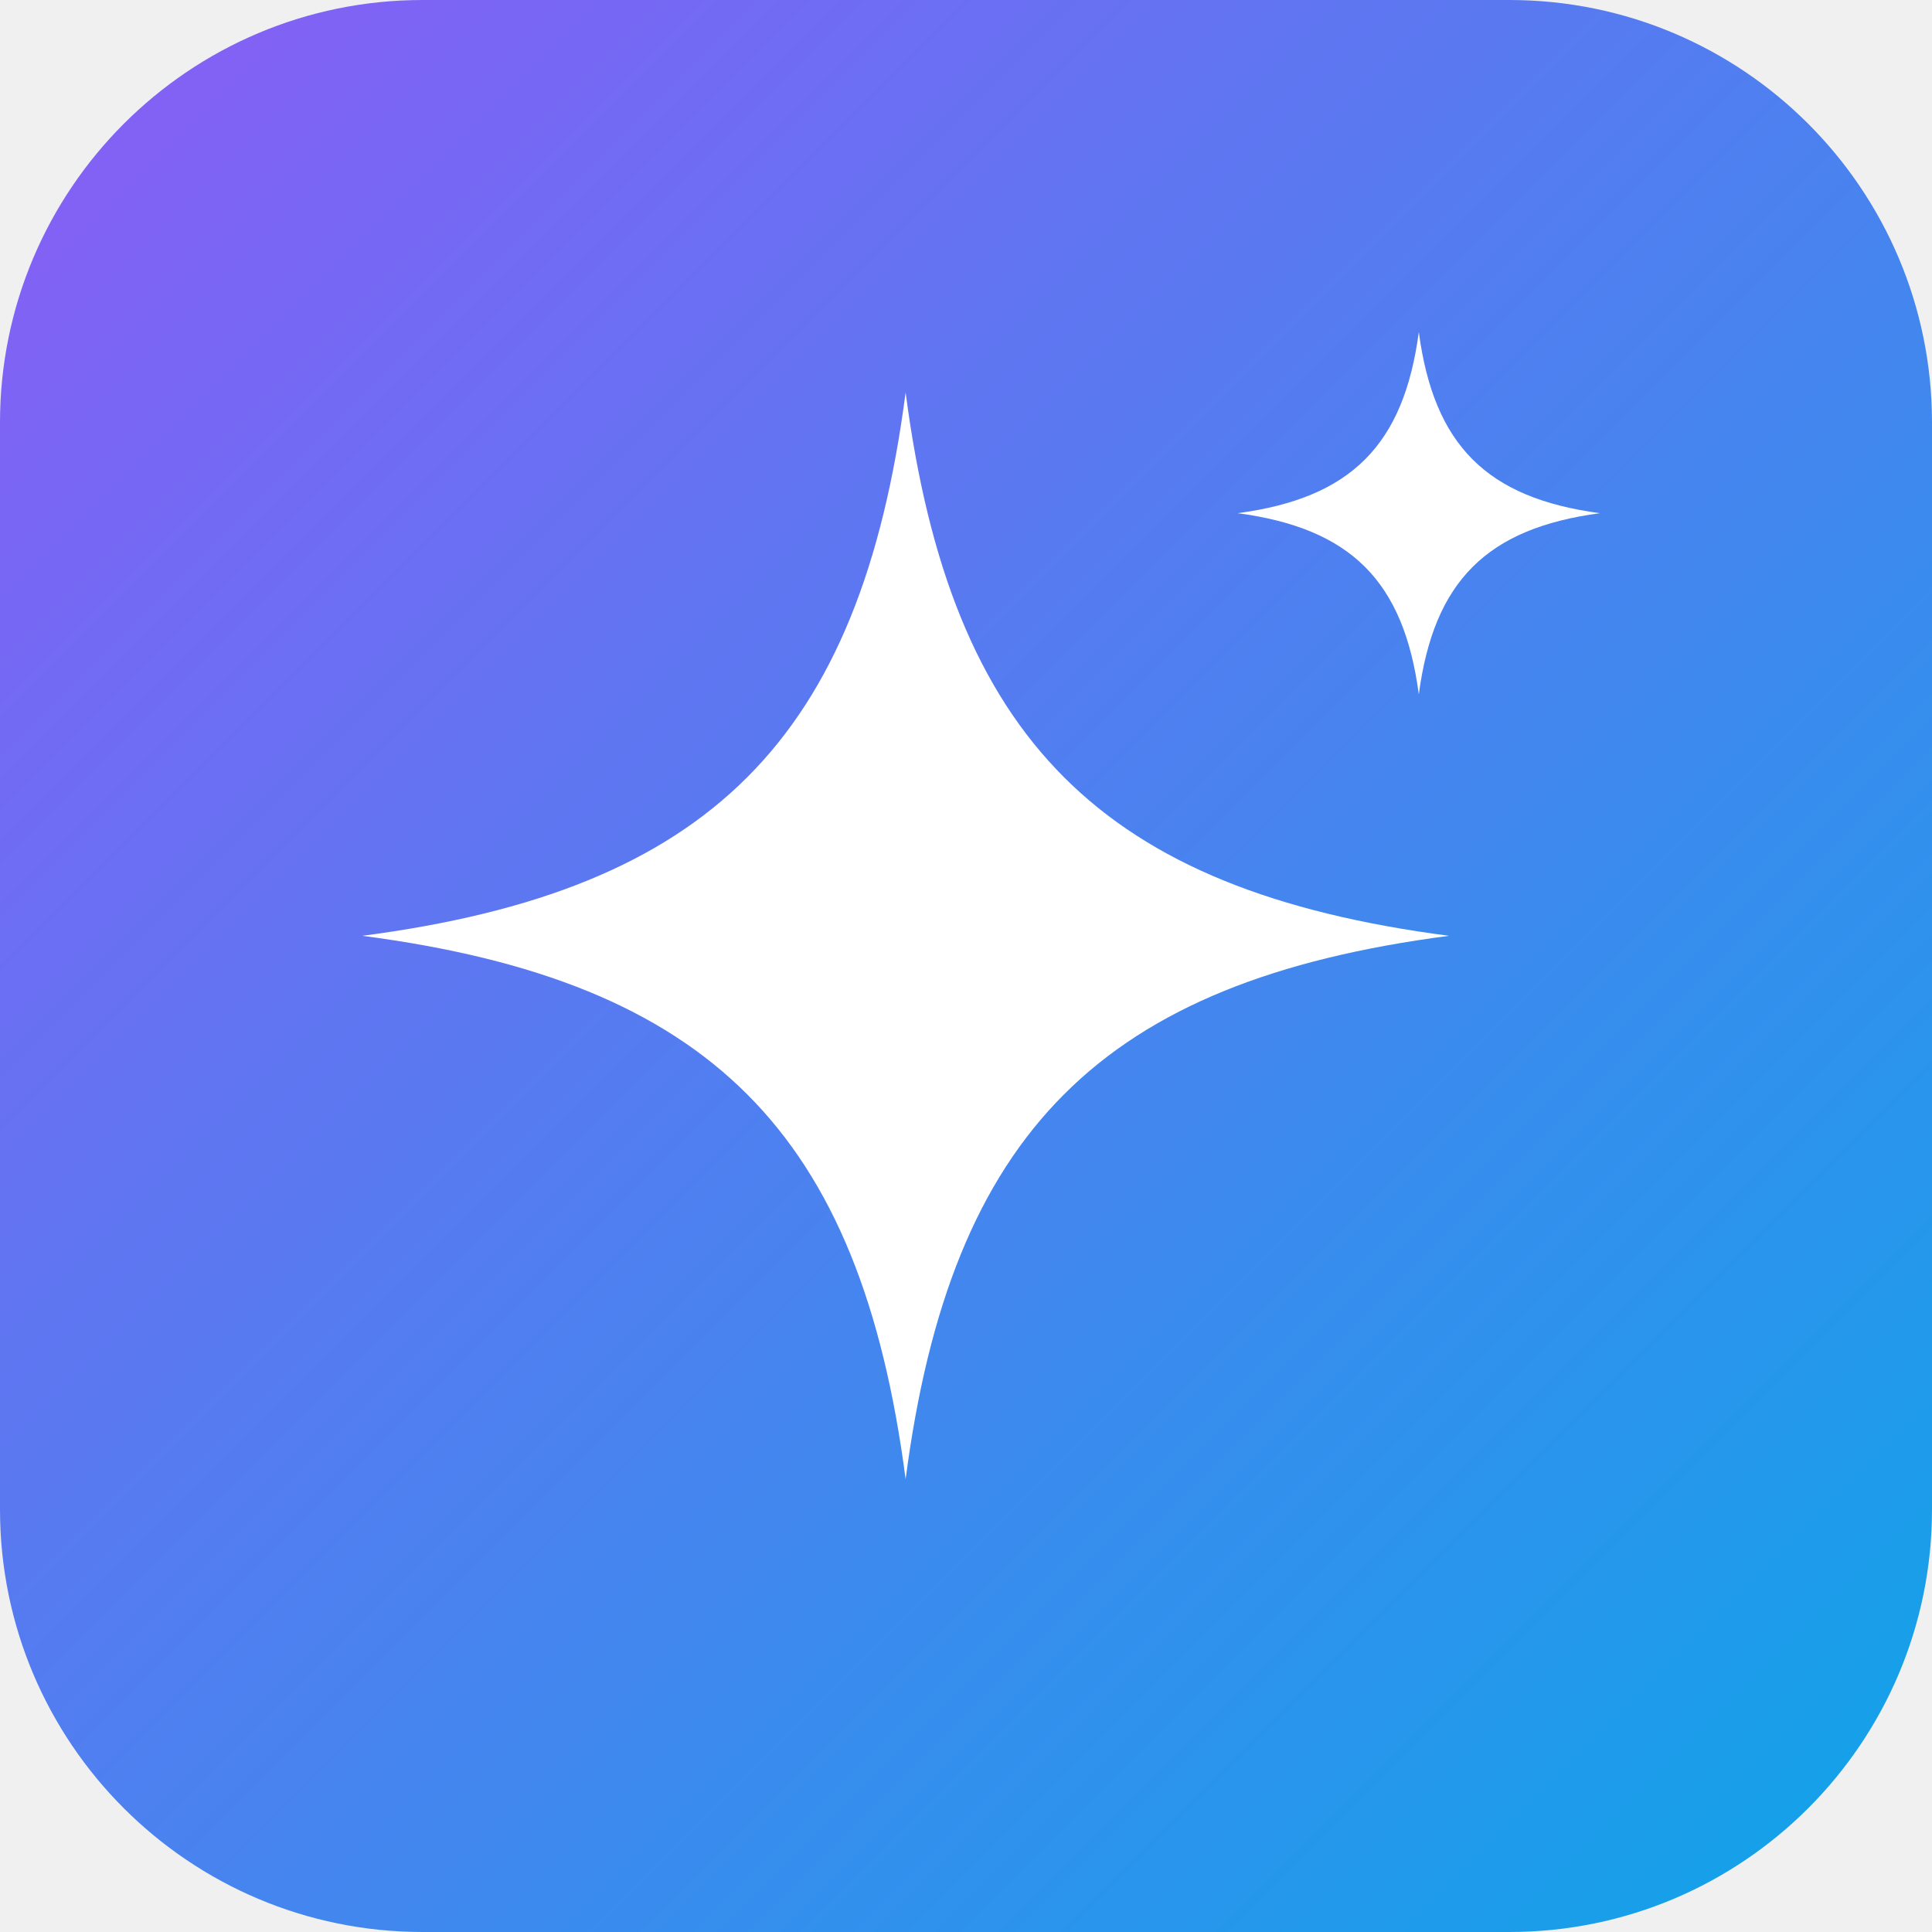
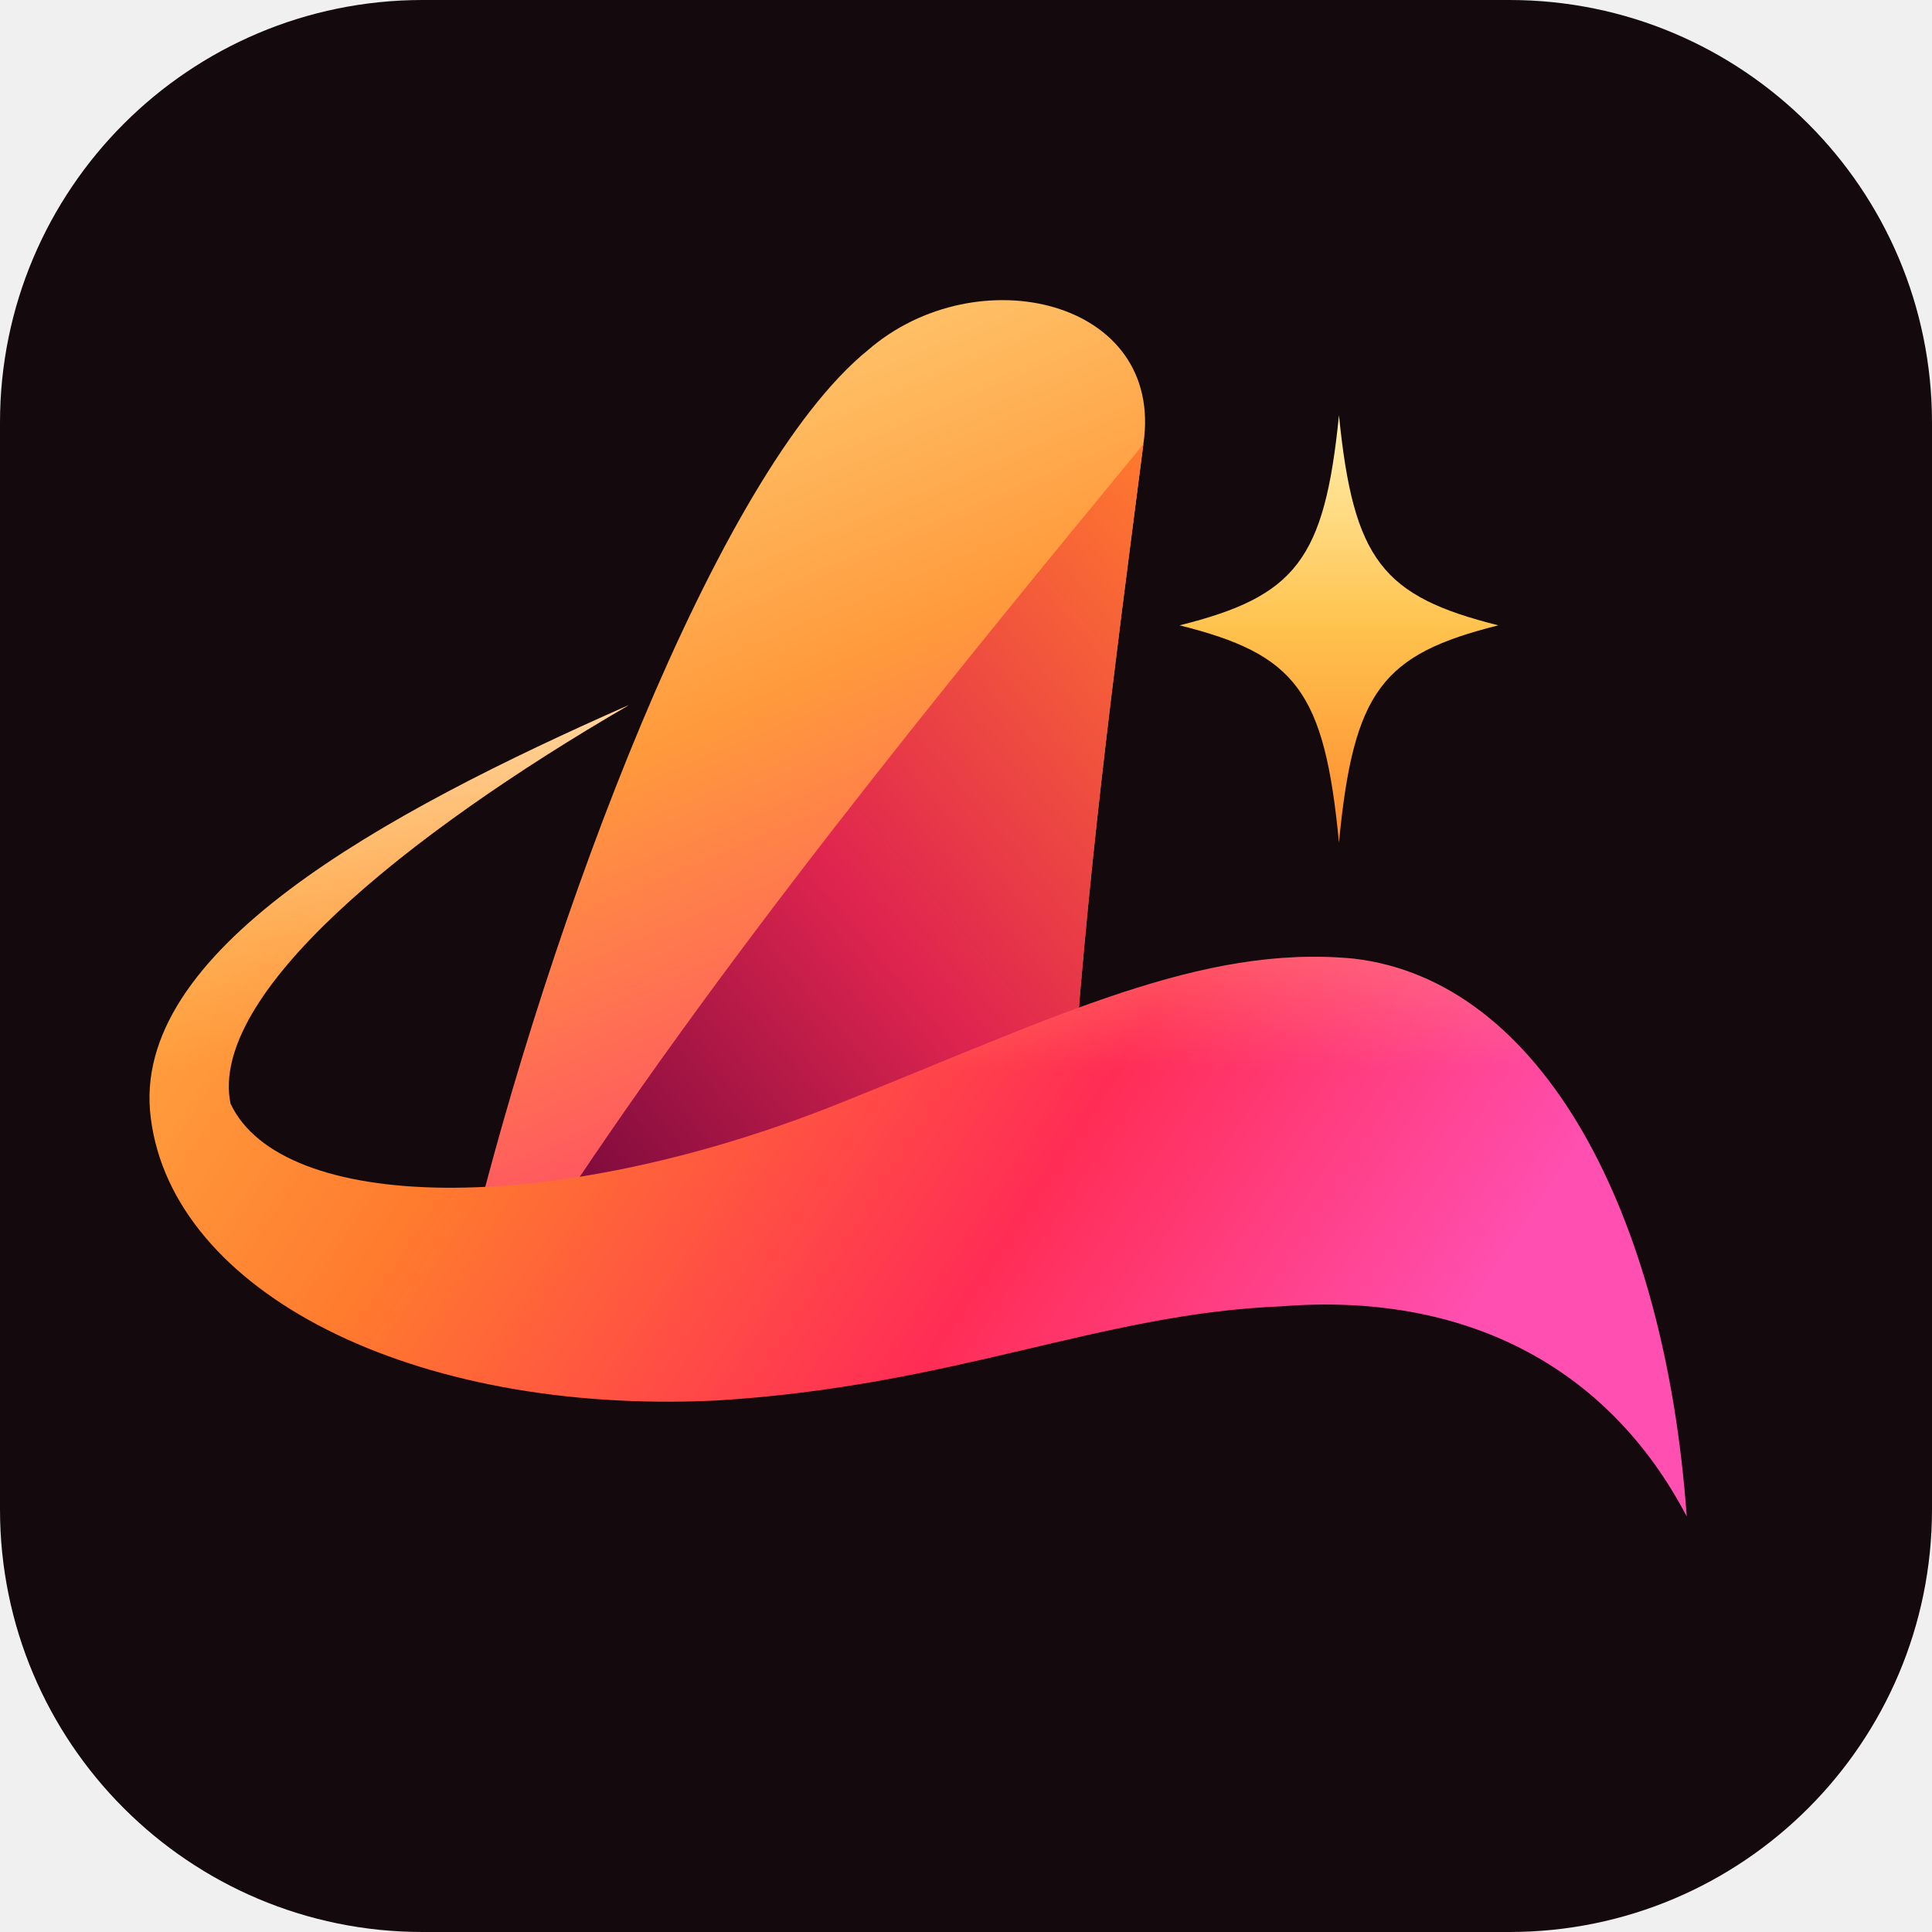
<svg xmlns="http://www.w3.org/2000/svg" viewBox="0 0 512 512">
  <defs>
-     <linearGradient id="g" x1="0" y1="0" x2="1" y2="1">
-       <stop offset="0" stop-color="#8b5cf6" />
-       <stop offset="1" stop-color="#0ea5e9" />
+     <linearGradient id="lm-stem" x1="0.2" y1="0" x2="0.5" y2="1">
+       <stop offset="0" stop-color="#ffd27a" />
+       <stop offset="0.45" stop-color="#ff9a3c" />
+       <stop offset="1" stop-color="#ff3d6e" />
+     </linearGradient>
+     <linearGradient id="lm-shade" x1="1" y1="0" x2="0.1" y2="1">
+       <stop offset="0" stop-color="#ff7a2e" />
+       <stop offset="0.55" stop-color="#e0254f" />
+       <stop offset="1" stop-color="#7a0a3c" />
+     </linearGradient>
+     <linearGradient id="lm-wave" x1="0" y1="0" x2="1" y2="0.35">
+       <stop offset="0" stop-color="#ffb347" />
+       <stop offset="0.35" stop-color="#ff7a2e" />
+       <stop offset="0.7" stop-color="#ff2d55" />
+       <stop offset="1" stop-color="#ff4fb0" />
+     </linearGradient>
+     <linearGradient id="lm-wave-light" x1="0" y1="0" x2="0" y2="1">
+       <stop offset="0" stop-color="#fff3c4" stop-opacity="0.75" />
+       <stop offset="0.45" stop-color="#ffd27a" stop-opacity="0" />
+     </linearGradient>
+     <linearGradient id="lm-orbit" x1="0" y1="0" x2="1" y2="0">
+       <stop offset="0" stop-color="#ffb347" />
+       <stop offset="0.6" stop-color="#ff5a3c" />
+       <stop offset="1" stop-color="#ff3d8b" />
+     </linearGradient>
+     <linearGradient id="lm-spark" x1="0" y1="0" x2="0" y2="1">
+       <stop offset="0" stop-color="#fff0b0" />
+       <stop offset="0.5" stop-color="#ffc24d" />
+       <stop offset="1" stop-color="#ff8a2e" />
    </linearGradient>
  </defs>
-   <rect width="512" height="512" rx="112" fill="url(#g)" />
-   <g fill="#fff">
-     <path d="M240 104C252 196 292 236 384 248C292 260 252 300 240 392C228 300 188 260 96 248C188 236 228 196 240 104Z" />
-     <path d="M376 88C380 118 394 132 424 136C394 140 380 154 376 184C372 154 358 140 328 136C358 132 372 118 376 88Z" />
+   <rect width="512" height="512" rx="112" fill="#140a0e" />
+   <g transform="translate(10.2 10.2) scale(0.96) translate(-9 -6)">
+     <path fill="url(#lm-stem)" d="M128 340C150 250 196 126 238 92C268 66 320 78 314 118C306 180 298 240 294 304Z" />
+     <path fill="url(#lm-shade)" d="M314 118C306 180 298 240 294 304L148 336C196 262 258 186 314 118Z" />
+     <path fill="url(#lm-wave)" d="M172 190C104 220 34 258 40 304C46 352 112 386 196 382C262 378 302 358 352 356C402 352 442 372 464 414C458 330 424 266 372 260C330 256 290 276 230 300C150 332 76 330 62 300C56 270 110 226 172 190Z" />
+     <path fill="url(#lm-wave-light)" d="M172 190C104 220 34 258 40 304C46 352 112 386 196 382C262 378 302 358 352 356C402 352 442 372 464 414C458 330 424 266 372 260C330 256 290 276 230 300C150 332 76 330 62 300C56 270 110 226 172 190Z" />
+     <path fill="url(#lm-spark)" d="M368 110C372 150 380 160 412 168C380 176 372 186 368 228C364 186 356 176 324 168C356 160 364 150 368 110Z" />
  </g>
</svg>
